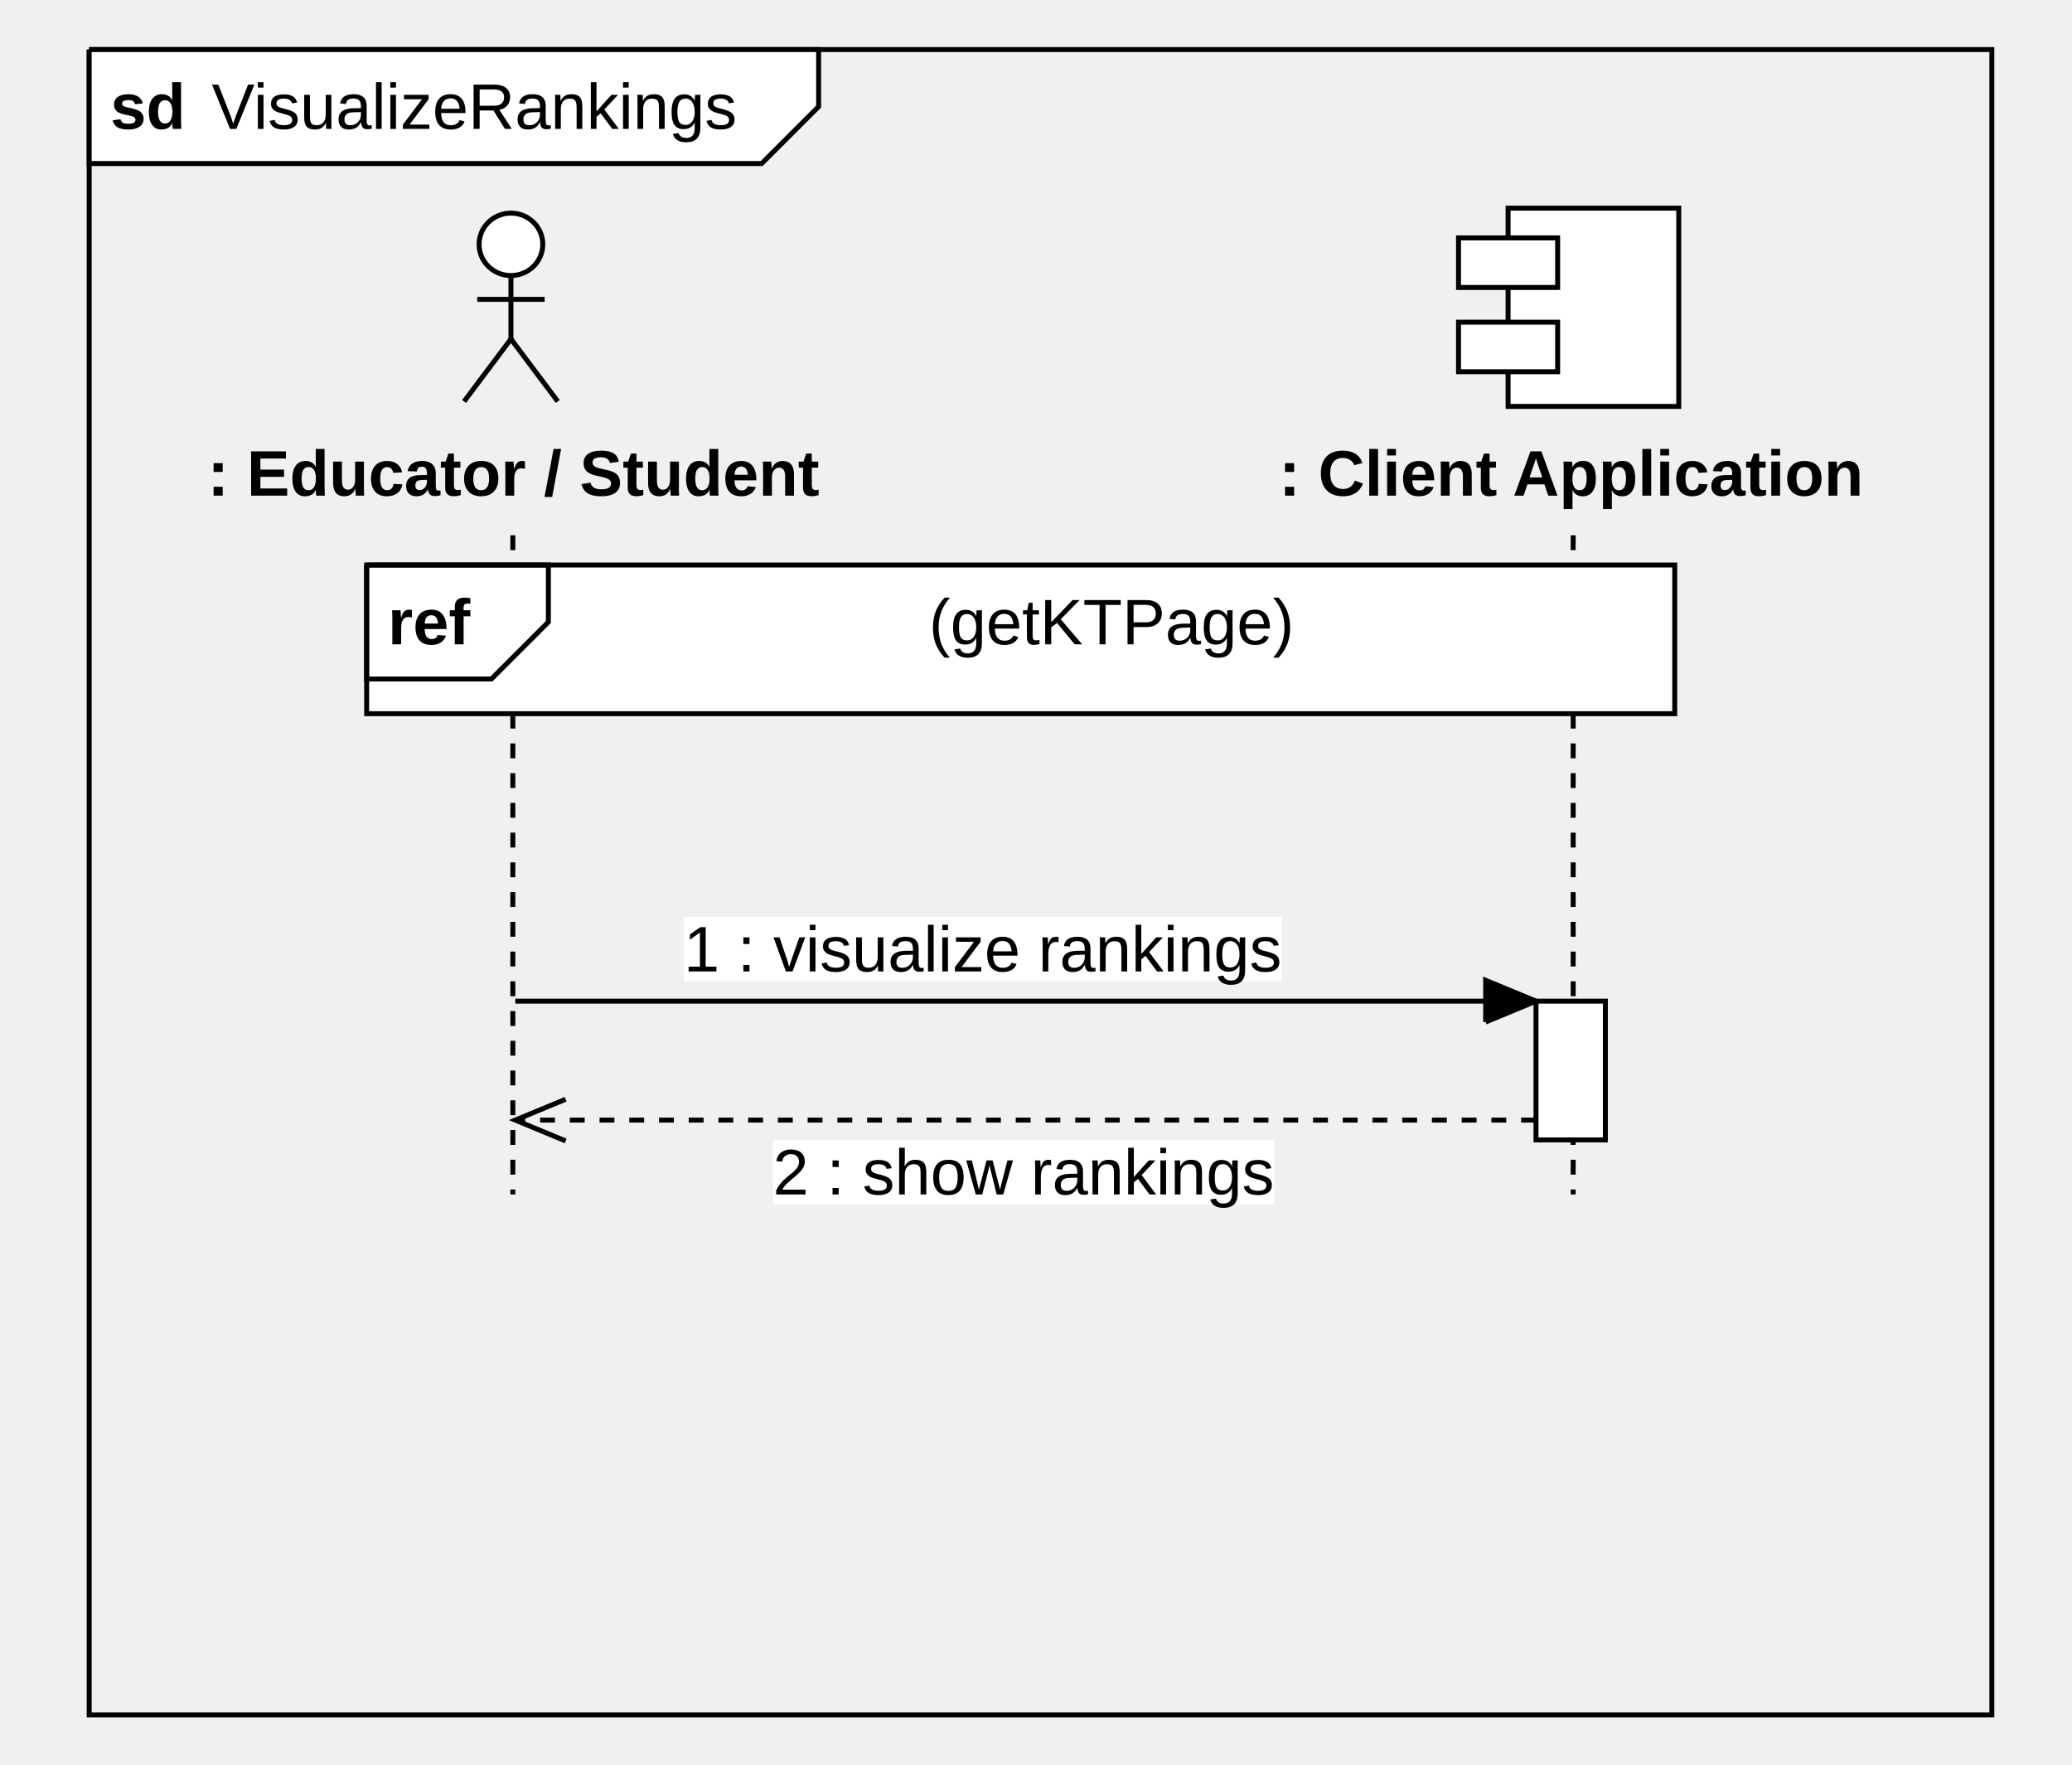
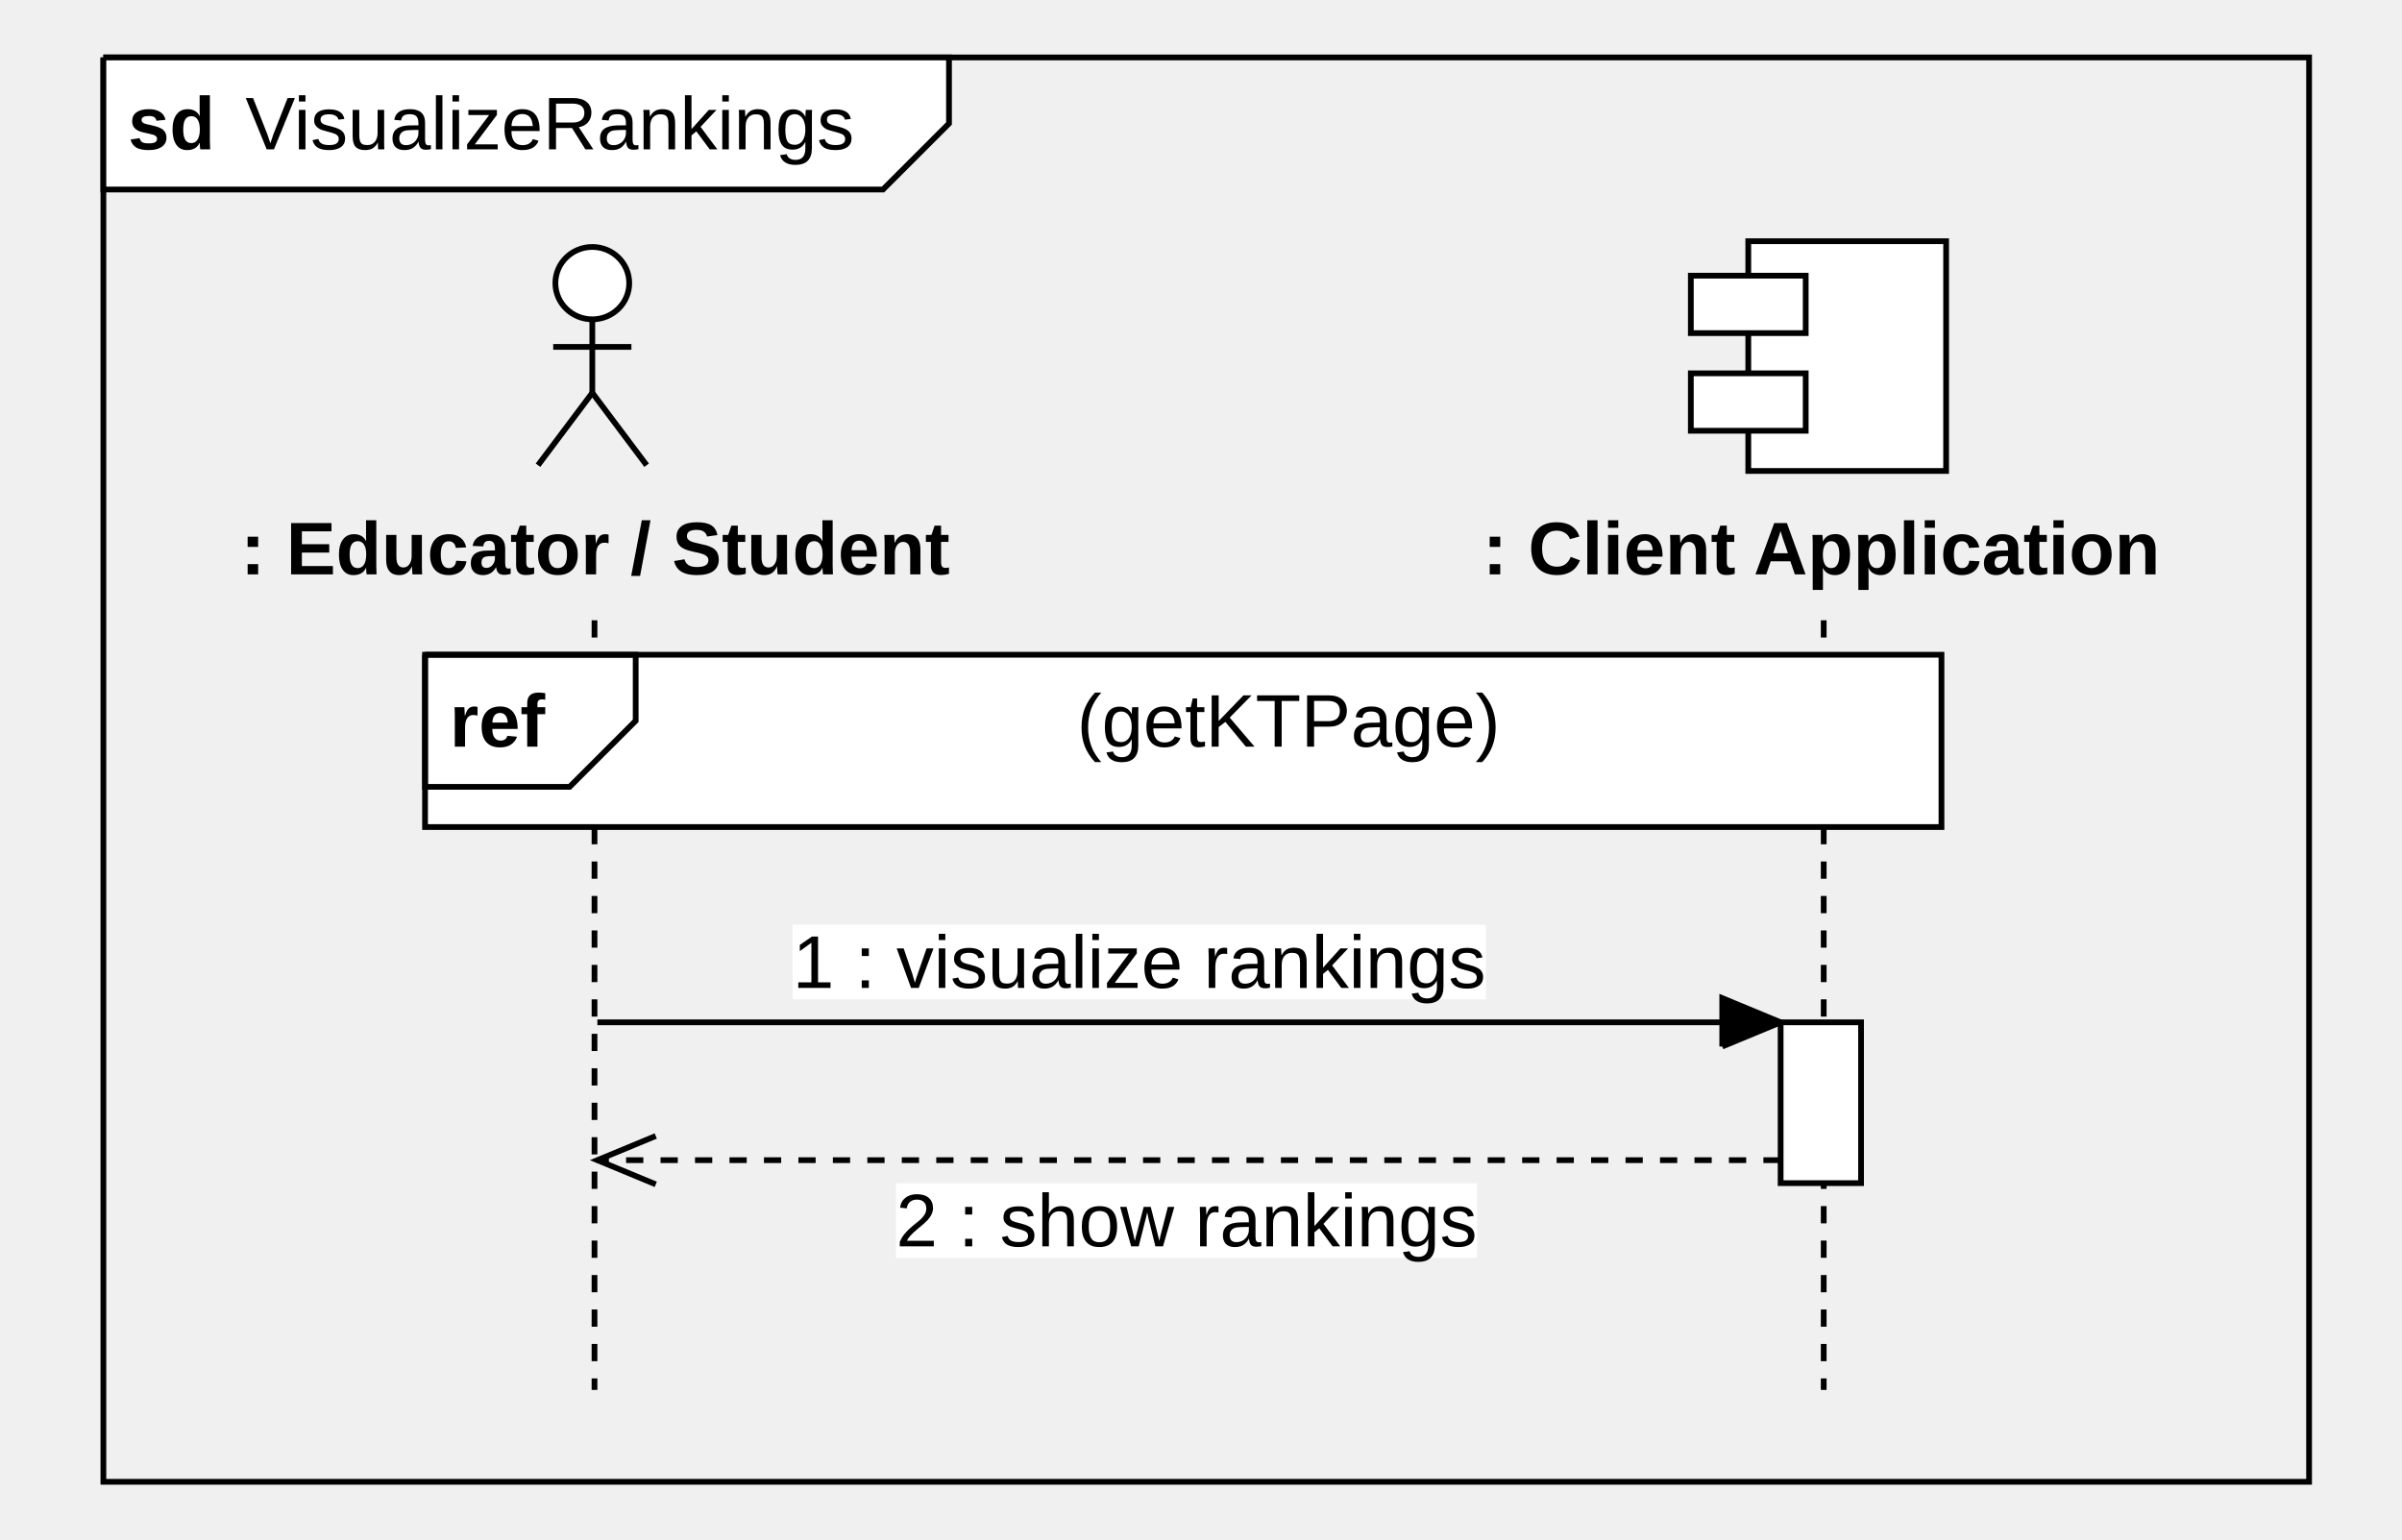
- <svg xmlns="http://www.w3.org/2000/svg" height="356" version="1.1" width="418.177">
+ <svg xmlns="http://www.w3.org/2000/svg" height="268" version="1.1" width="418.177">
  <defs />
  <g>
    <g>
-       <path d=" M 18 10 L 402 10 L 402 346 L 18 346 L 18 10" fill="none" paint-order="fill stroke markers" stroke="#000000" stroke-dasharray="" stroke-miterlimit="10" />
+       <path d=" M 18 10 L 402 10 L 402 258 L 18 258 L 18 10" fill="none" paint-order="fill stroke markers" stroke="#000000" stroke-dasharray="" stroke-miterlimit="10" />
    </g>
    <g>
      <path d=" M 18 10 L 18 33 L 153.717 33 L 165.217 21.5 L 165.217 10 L 18 10" fill="#ffffff" paint-order="stroke fill markers" stroke="none" />
    </g>
    <g>
      <path d=" M 18 10 L 18 33 L 153.717 33 L 165.217 21.5 L 165.217 10 L 18 10 L 18 10" fill="none" paint-order="fill stroke markers" stroke="#000000" stroke-dasharray="" stroke-miterlimit="10" />
    </g>
    <g>
      <g>
        <path fill="none" stroke="none" />
        <text dominant-baseline="central" fill="#000000" font-family="Arial" font-size="13px" font-style="normal" font-weight="normal" stroke="none" text-anchor="middle" text-decoration="undefined" transform="matrix(1 0 0 1 10 2)" x="85.723" y="19.5">VisualizeRankings</text>
      </g>
    </g>
    <g>
      <g>
        <path fill="none" stroke="none" />
        <text dominant-baseline="central" fill="#000000" font-family="Arial" font-size="13px" font-style="normal" font-weight="bold" stroke="none" text-anchor="middle" text-decoration="undefined" transform="matrix(1 0 0 1 10 2)" x="19.865" y="19.5">sd</text>
      </g>
    </g>
    <g>
      <path d=" M 96.689 49.3 C 96.689 45.821 99.567 43 103.118 43 C 106.669 43 109.547 45.821 109.547 49.3 C 109.547 52.779 106.669 55.6 103.118 55.6 C 99.567 55.6 96.689 52.779 96.689 49.3 Z" fill="#ffffff" paint-order="stroke fill markers" stroke="none" />
    </g>
    <g>
      <path d=" M 96.689 49.3 C 96.689 45.821 99.567 43 103.118 43 C 106.669 43 109.547 45.821 109.547 49.3 C 109.547 52.779 106.669 55.6 103.118 55.6 C 99.567 55.6 96.689 52.779 96.689 49.3 Z" fill="none" paint-order="fill stroke markers" stroke="#000000" stroke-dasharray="" stroke-miterlimit="10" />
    </g>
    <g>
      <path d=" M 103.118 55.6 L 103.118 68.4" fill="none" paint-order="fill stroke markers" stroke="#000000" stroke-dasharray="" stroke-miterlimit="10" />
    </g>
    <g>
      <path d=" M 96.311 60.4 L 109.925 60.4" fill="none" paint-order="fill stroke markers" stroke="#000000" stroke-dasharray="" stroke-miterlimit="10" />
    </g>
    <g>
      <path d=" M 103.118 68.4 L 93.664 81" fill="none" paint-order="fill stroke markers" stroke="#000000" stroke-dasharray="" stroke-miterlimit="10" />
    </g>
    <g>
      <path d=" M 103.118 68.4 L 112.573 81" fill="none" paint-order="fill stroke markers" stroke="#000000" stroke-dasharray="" stroke-miterlimit="10" />
    </g>
    <g>
      <g>
        <path fill="none" stroke="none" />
        <text dominant-baseline="central" fill="#000000" font-family="Arial" font-size="13px" font-style="normal" font-weight="bold" stroke="none" text-anchor="middle" text-decoration="undefined" transform="matrix(1 0 0 1 10 2)" x="93.618" y="93.5">: Educator / Student</text>
      </g>
    </g>
    <g>
-       <path d=" M 103.5 108 L 103.5 241" fill="none" paint-order="fill stroke markers" stroke="#000000" stroke-dasharray="3" stroke-miterlimit="10" />
+       <path d=" M 103.5 108 L 103.5 242" fill="none" paint-order="fill stroke markers" stroke="#000000" stroke-dasharray="3" stroke-miterlimit="10" />
    </g>
    <g>
      <rect fill="#ffffff" height="40" stroke="none" transform="matrix(1 0 0 1 10 2)" width="34.444" x="294.366" y="40" />
    </g>
    <g>
      <path d=" M 304.366 42 L 338.811 42 L 338.811 82 L 304.366 82 L 304.366 42 Z Z" fill="none" paint-order="fill stroke markers" stroke="#000000" stroke-dasharray="" stroke-miterlimit="10" />
    </g>
    <g>
      <rect fill="#ffffff" height="10" stroke="none" transform="matrix(1 0 0 1 10 2)" width="20" x="284.366" y="46" />
    </g>
    <g>
      <path d=" M 294.366 48 L 314.366 48 L 314.366 58 L 294.366 58 L 294.366 48 Z Z" fill="none" paint-order="fill stroke markers" stroke="#000000" stroke-dasharray="" stroke-miterlimit="10" />
    </g>
    <g>
      <rect fill="#ffffff" height="10" stroke="none" transform="matrix(1 0 0 1 10 2)" width="20" x="284.366" y="63" />
    </g>
    <g>
      <path d=" M 294.366 65 L 314.366 65 L 314.366 75 L 294.366 75 L 294.366 65 Z Z" fill="none" paint-order="fill stroke markers" stroke="#000000" stroke-dasharray="" stroke-miterlimit="10" />
    </g>
    <g>
      <g>
        <path fill="none" stroke="none" />
        <text dominant-baseline="central" fill="#000000" font-family="Arial" font-size="13px" font-style="normal" font-weight="bold" stroke="none" text-anchor="middle" text-decoration="undefined" transform="matrix(1 0 0 1 10 2)" x="307.089" y="93.5">: Client Application</text>
      </g>
    </g>
    <g>
-       <path d=" M 317.5 108 L 317.5 241" fill="none" paint-order="fill stroke markers" stroke="#000000" stroke-dasharray="3" stroke-miterlimit="10" />
+       <path d=" M 317.5 108 L 317.5 242" fill="none" paint-order="fill stroke markers" stroke="#000000" stroke-dasharray="3" stroke-miterlimit="10" />
    </g>
    <g>
-       <path d=" M 104 202 L 310 202" fill="none" paint-order="fill stroke markers" stroke="#000000" stroke-dasharray="" stroke-miterlimit="10" />
+       <path d=" M 104 178 L 310 178" fill="none" paint-order="fill stroke markers" stroke="#000000" stroke-dasharray="" stroke-miterlimit="10" />
    </g>
    <g>
-       <path d=" M 299.837 206.21 L 310 202 L 299.837 197.79" fill="#000000" paint-order="stroke fill markers" stroke="none" />
+       <path d=" M 299.837 182.21 L 310 178 L 299.837 173.79" fill="#000000" paint-order="stroke fill markers" stroke="none" />
    </g>
    <g>
-       <path d=" M 299.837 206.21 L 310 202 L 299.837 197.79 L 299.837 206.21" fill="none" paint-order="fill stroke markers" stroke="#000000" stroke-dasharray="" stroke-miterlimit="10" />
+       <path d=" M 299.837 182.21 L 310 178 L 299.837 173.79 L 299.837 182.21" fill="none" paint-order="fill stroke markers" stroke="#000000" stroke-dasharray="" stroke-miterlimit="10" />
    </g>
    <g>
-       <rect fill="#ffffff" height="13" stroke="none" transform="matrix(1 0 0 1 10 2)" width="120.669" x="128" y="183" />
+       <rect fill="#ffffff" height="13" stroke="none" transform="matrix(1 0 0 1 10 2)" width="120.669" x="128" y="159" />
    </g>
    <g>
      <g>
        <path fill="none" stroke="none" />
-         <text dominant-baseline="central" fill="#000000" font-family="Arial" font-size="13px" font-style="normal" font-weight="normal" stroke="none" text-anchor="middle" text-decoration="undefined" transform="matrix(1 0 0 1 10 2)" x="188.334" y="189.5">1 : visualize rankings</text>
+         <text dominant-baseline="central" fill="#000000" font-family="Arial" font-size="13px" font-style="normal" font-weight="normal" stroke="none" text-anchor="middle" text-decoration="undefined" transform="matrix(1 0 0 1 10 2)" x="188.334" y="165.5">1 : visualize rankings</text>
      </g>
    </g>
    <g>
-       <rect fill="#ffffff" height="28" stroke="none" transform="matrix(1 0 0 1 10 2)" width="14" x="300" y="200" />
+       <rect fill="#ffffff" height="28" stroke="none" transform="matrix(1 0 0 1 10 2)" width="14" x="300" y="176" />
    </g>
    <g>
-       <path d=" M 310 202 L 324 202 L 324 230 L 310 230 L 310 202 Z Z" fill="none" paint-order="fill stroke markers" stroke="#000000" stroke-dasharray="" stroke-miterlimit="10" />
+       <path d=" M 310 178 L 324 178 L 324 206 L 310 206 L 310 178 Z Z" fill="none" paint-order="fill stroke markers" stroke="#000000" stroke-dasharray="" stroke-miterlimit="10" />
    </g>
    <g>
-       <path d=" M 310 226 L 104 226" fill="none" paint-order="fill stroke markers" stroke="#000000" stroke-dasharray="3" stroke-miterlimit="10" />
+       <path d=" M 310 202 L 104 202" fill="none" paint-order="fill stroke markers" stroke="#000000" stroke-dasharray="3" stroke-miterlimit="10" />
    </g>
    <g>
-       <path d=" M 114.163 221.79 L 104 226 L 114.163 230.21" fill="none" paint-order="fill stroke markers" stroke="#000000" stroke-dasharray="" stroke-miterlimit="10" />
+       <path d=" M 114.163 197.79 L 104 202 L 114.163 206.21" fill="none" paint-order="fill stroke markers" stroke="#000000" stroke-dasharray="" stroke-miterlimit="10" />
    </g>
    <g>
-       <rect fill="#ffffff" height="13" stroke="none" transform="matrix(1 0 0 1 10 2)" width="101.163" x="146" y="228" />
+       <rect fill="#ffffff" height="13" stroke="none" transform="matrix(1 0 0 1 10 2)" width="101.163" x="146" y="204" />
    </g>
    <g>
      <g>
        <path fill="none" stroke="none" />
-         <text dominant-baseline="central" fill="#000000" font-family="Arial" font-size="13px" font-style="normal" font-weight="normal" stroke="none" text-anchor="middle" text-decoration="undefined" transform="matrix(1 0 0 1 10 2)" x="196.581" y="234.5">2 : show rankings</text>
+         <text dominant-baseline="central" fill="#000000" font-family="Arial" font-size="13px" font-style="normal" font-weight="normal" stroke="none" text-anchor="middle" text-decoration="undefined" transform="matrix(1 0 0 1 10 2)" x="196.581" y="210.5">2 : show rankings</text>
      </g>
    </g>
    <g>
      <rect fill="#ffffff" height="30" stroke="none" transform="matrix(1 0 0 1 10 2)" width="264" x="64" y="112" />
    </g>
    <g>
      <path d=" M 74 114 L 338 114 L 338 144 L 74 144 L 74 114 Z Z" fill="none" paint-order="fill stroke markers" stroke="#000000" stroke-dasharray="" stroke-miterlimit="10" />
    </g>
    <g>
      <path d=" M 74 114 L 74 137 L 99.171 137 L 110.671 125.5 L 110.671 114 L 74 114 L 74 114" fill="none" paint-order="fill stroke markers" stroke="#000000" stroke-dasharray="" stroke-miterlimit="10" />
    </g>
    <g>
      <g>
        <path fill="none" stroke="none" />
        <text dominant-baseline="central" fill="#000000" font-family="Arial" font-size="13px" font-style="normal" font-weight="normal" stroke="none" text-anchor="middle" text-decoration="undefined" transform="matrix(1 0 0 1 10 2)" x="214.335" y="123.5">(getKTPage)</text>
      </g>
    </g>
    <g>
      <g>
        <path fill="none" stroke="none" />
        <text dominant-baseline="central" fill="#000000" font-family="Arial" font-size="13px" font-style="normal" font-weight="bold" stroke="none" text-anchor="middle" text-decoration="undefined" transform="matrix(1 0 0 1 10 2)" x="76.585" y="123.5">ref</text>
      </g>
    </g>
  </g>
</svg>
